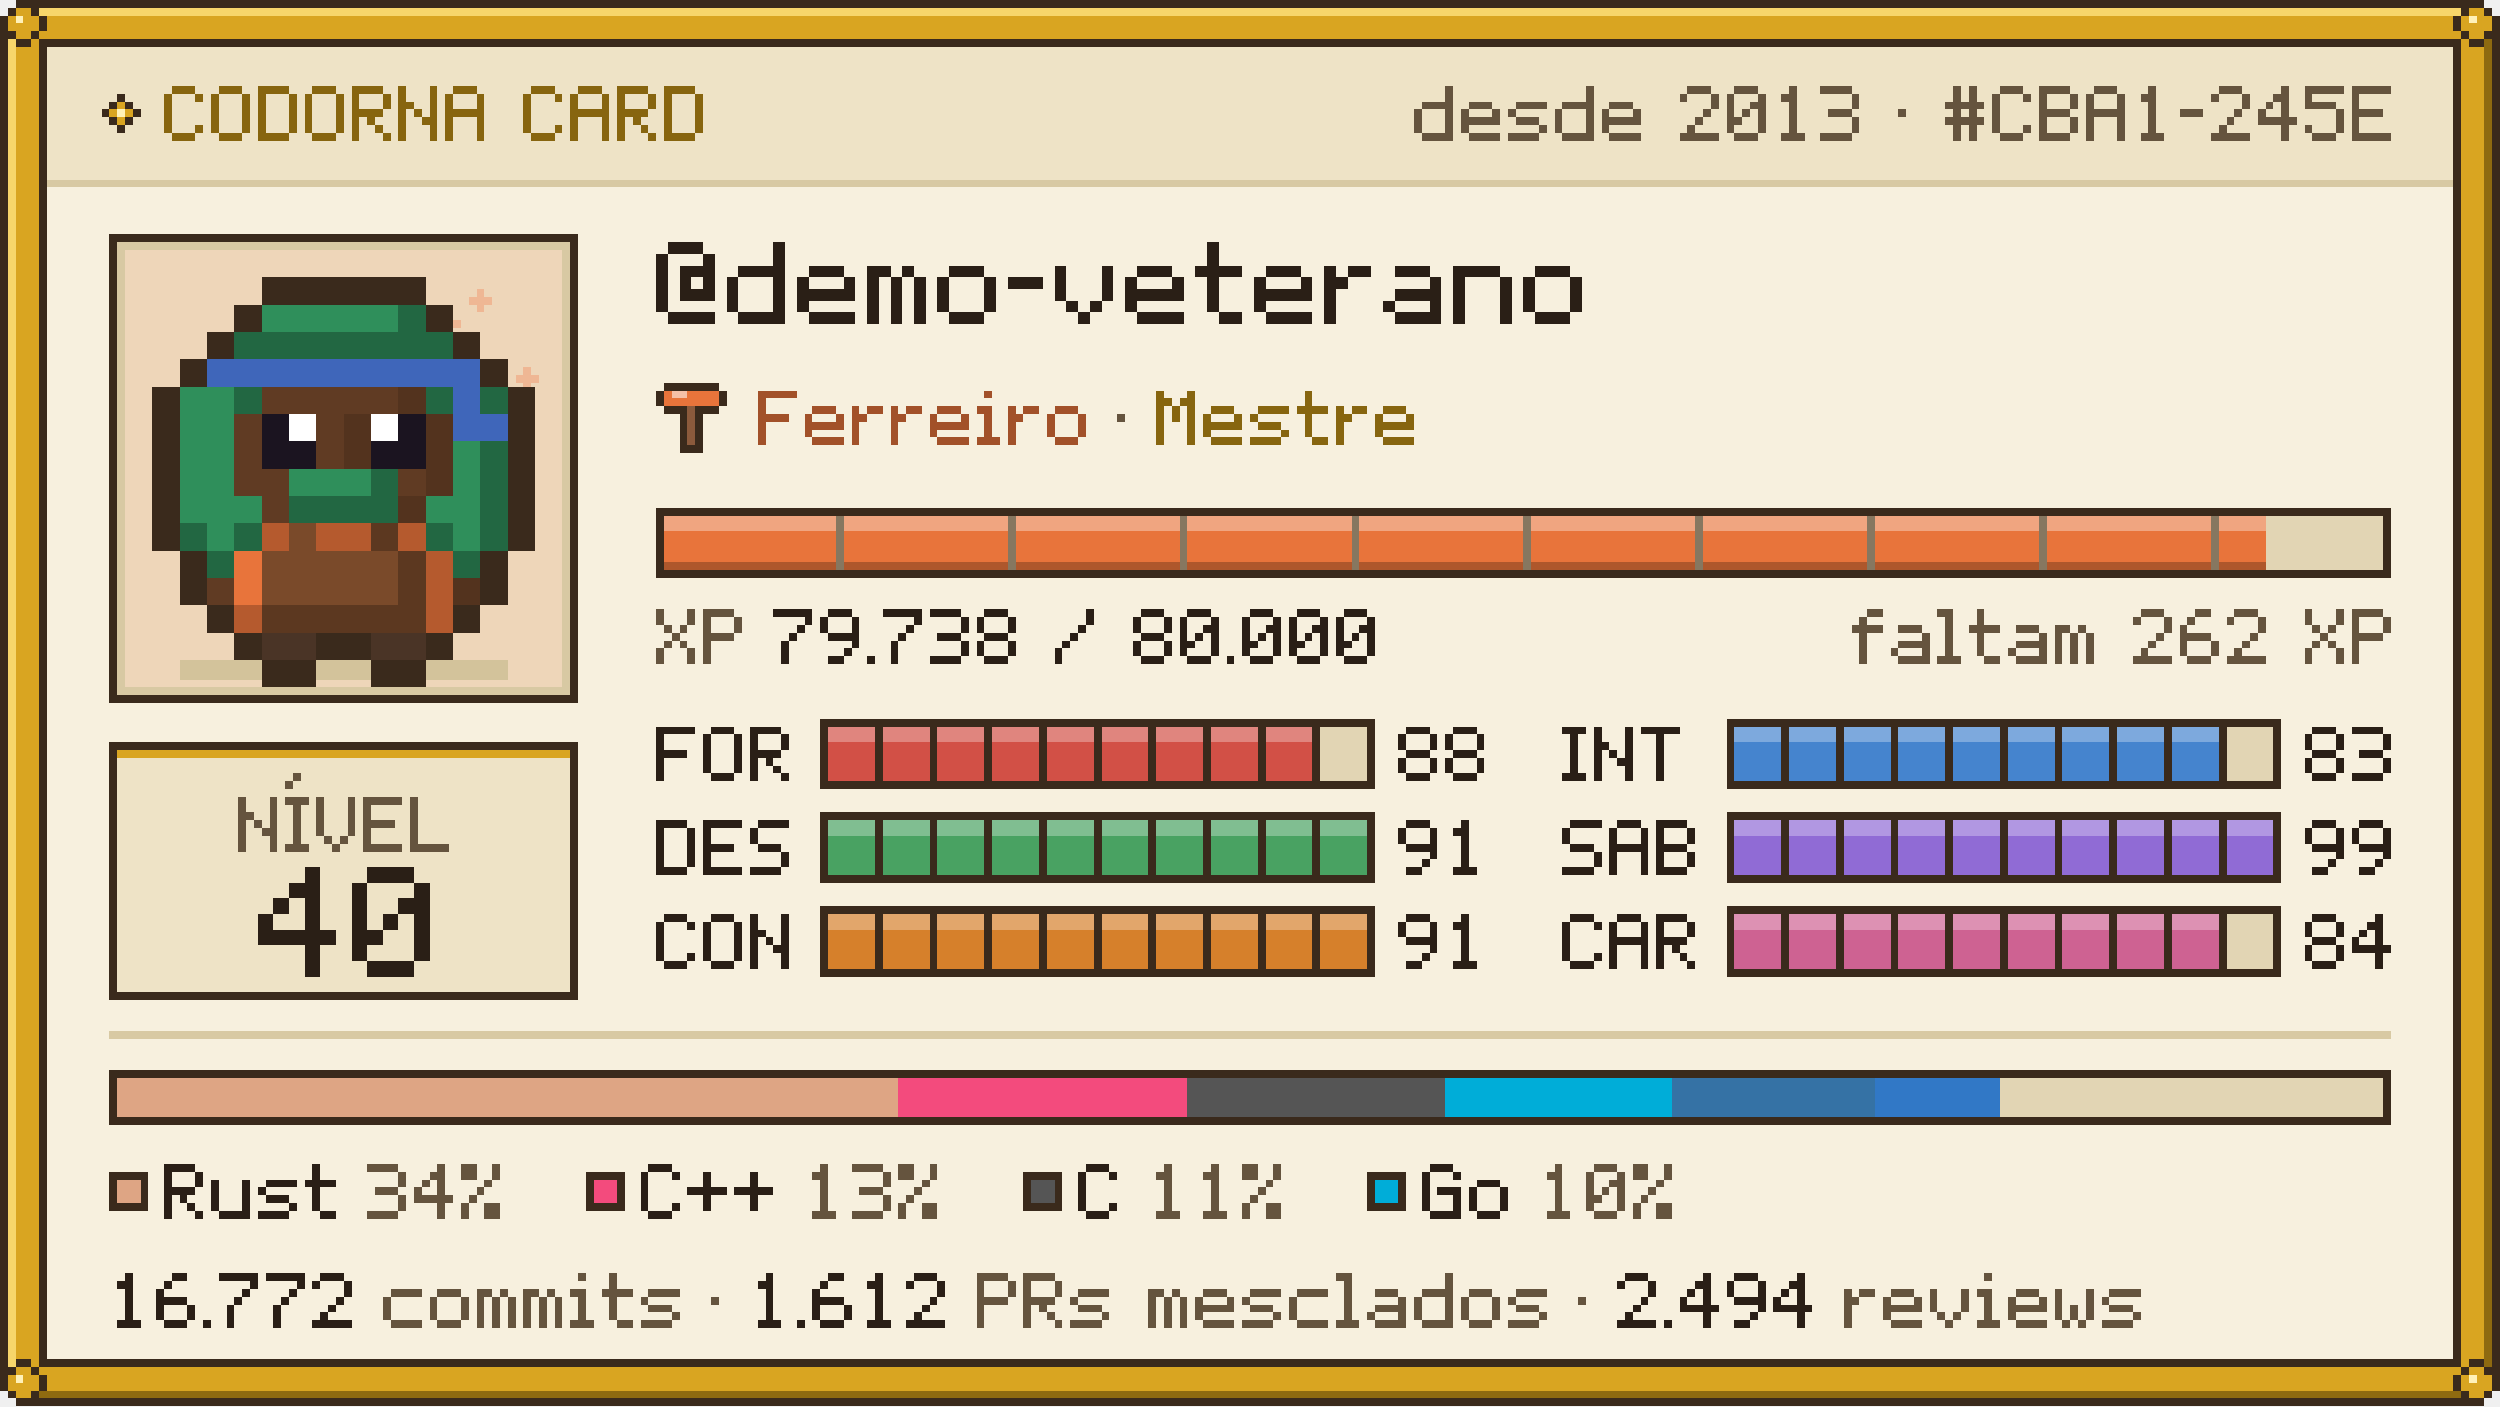
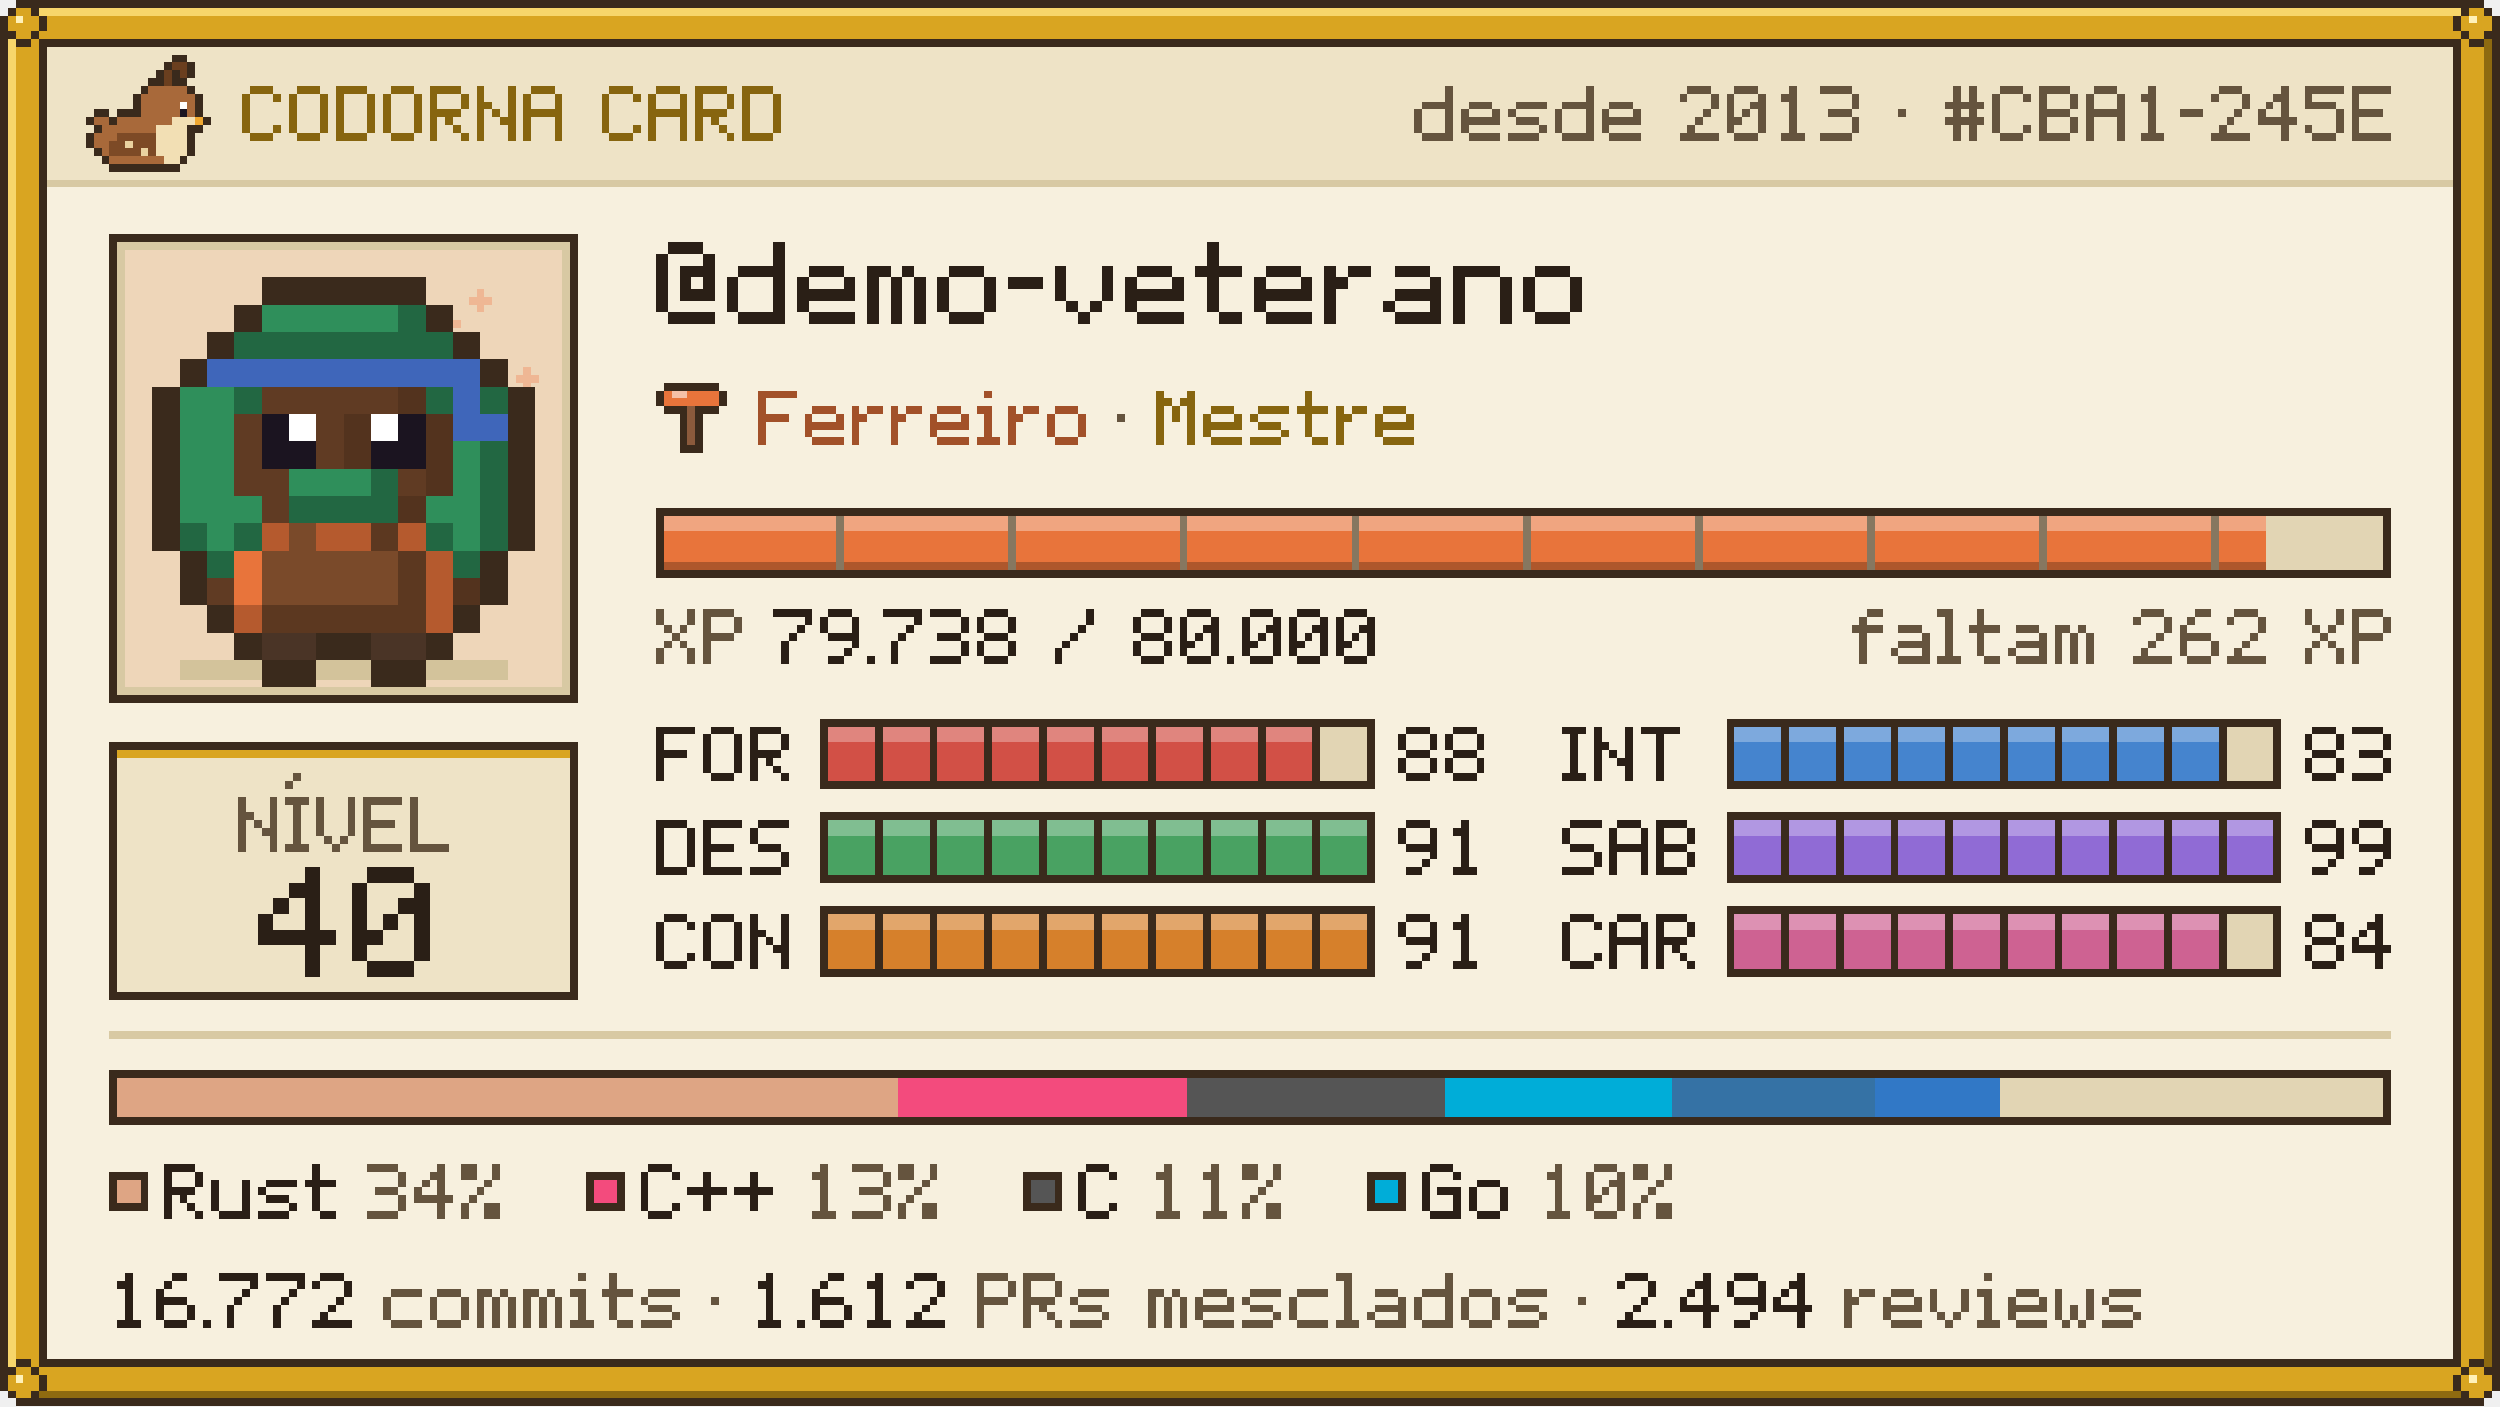
<svg xmlns="http://www.w3.org/2000/svg" width="640" height="360" viewBox="0 0 640 360" role="img" aria-labelledby="gc-title gc-desc" shape-rendering="crispEdges">
  <defs>
    <path id="g43" d="M1 0h3v1h-3zM0 1h1v5h-1zM4 1h1v1h-1zM4 5h1v1h-1zM1 6h3v1h-3z" />
    <path id="g4f" d="M1 0h3v1h-3zM0 1h1v5h-1zM4 1h1v5h-1zM1 6h3v1h-3z" />
    <path id="g44" d="M0 0h4v1h-4zM0 1h1v6h-1zM4 1h1v5h-1zM1 6h3v1h-3z" />
    <path id="g52" d="M0 0h4v1h-4zM0 1h1v6h-1zM4 1h1v2h-1zM1 3h3v1h-3zM2 4h1v1h-1zM3 5h1v1h-1zM4 6h1v1h-1z" />
    <path id="g4e" d="M0 0h1v7h-1zM4 0h1v7h-1zM1 2h1v1h-1zM2 3h1v1h-1zM3 4h1v1h-1z" />
    <path id="g41" d="M1 0h3v1h-3zM0 1h1v6h-1zM4 1h1v6h-1zM1 3h3v1h-3z" />
    <path id="g64" d="M4 0h1v7h-1zM1 2h3v1h-3zM0 3h1v3h-1zM1 6h3v1h-3z" />
    <path id="g65" d="M1 2h3v1h-3zM0 3h1v3h-1zM4 3h1v2h-1zM1 4h3v1h-3zM1 6h4v1h-4z" />
    <path id="g73" d="M1 2h4v1h-4zM0 3h1v1h-1zM1 4h3v1h-3zM4 5h1v1h-1zM0 6h4v1h-4z" />
    <path id="g32" d="M1 0h3v1h-3zM0 1h1v1h-1zM4 1h1v2h-1zM3 3h1v1h-1zM2 4h1v1h-1zM1 5h1v2h-1zM0 6h1v1h-1zM2 6h3v1h-3z" />
    <path id="g30" d="M1 0h3v1h-3zM0 1h1v5h-1zM4 1h1v5h-1zM3 2h1v1h-1zM2 3h1v1h-1zM1 4h1v1h-1zM1 6h3v1h-3z" />
    <path id="g31" d="M2 0h1v7h-1zM1 1h1v1h-1zM1 6h1v1h-1zM3 6h1v1h-1z" />
    <path id="g33" d="M0 0h4v1h-4zM4 1h1v2h-1zM1 3h3v1h-3zM4 4h1v2h-1zM0 6h4v1h-4z" />
    <path id="gb7" d="M0 3h1v1h-1z" />
    <path id="g23" d="M1 0h1v7h-1zM3 0h1v7h-1zM0 2h1v1h-1zM2 2h1v1h-1zM4 2h1v1h-1zM0 4h1v1h-1zM2 4h1v1h-1zM4 4h1v1h-1z" />
    <path id="g42" d="M0 0h4v1h-4zM0 1h1v6h-1zM4 1h1v2h-1zM1 3h3v1h-3zM4 4h1v2h-1zM1 6h3v1h-3z" />
    <path id="g2d" d="M0 3h3v1h-3z" />
    <path id="g34" d="M3 0h1v7h-1zM2 1h1v1h-1zM1 2h1v1h-1zM0 3h1v2h-1zM1 4h2v1h-2zM4 4h1v1h-1z" />
    <path id="g35" d="M0 0h5v1h-5zM0 1h1v2h-1zM1 2h3v1h-3zM4 3h1v3h-1zM0 5h1v1h-1zM1 6h3v1h-3z" />
    <path id="g45" d="M0 0h5v1h-5zM0 1h1v6h-1zM1 3h3v1h-3zM1 6h4v1h-4z" />
    <path id="gcd" d="M1 -3h1v1h-1zM0 -2h1v1h-1zM0 0h3v1h-3zM1 1h1v6h-1zM0 6h1v1h-1zM2 6h1v1h-1z" />
    <path id="g56" d="M0 0h1v5h-1zM4 0h1v5h-1zM1 5h1v1h-1zM3 5h1v1h-1zM2 6h1v1h-1z" />
    <path id="g4c" d="M0 0h1v7h-1zM1 6h4v1h-4z" />
    <path id="g40" d="M1 0h3v1h-3zM0 1h1v5h-1zM4 1h1v4h-1zM2 2h2v1h-2zM2 3h1v2h-1zM3 4h1v1h-1zM1 6h4v1h-4z" />
    <path id="g6d" d="M0 2h2v1h-2zM3 2h1v1h-1zM0 3h1v4h-1zM2 3h1v4h-1zM4 3h1v4h-1z" />
    <path id="g6f" d="M1 2h3v1h-3zM0 3h1v3h-1zM4 3h1v3h-1zM1 6h3v1h-3z" />
    <path id="g76" d="M0 2h1v3h-1zM4 2h1v3h-1zM1 5h1v1h-1zM3 5h1v1h-1zM2 6h1v1h-1z" />
    <path id="g74" d="M1 0h1v6h-1zM0 2h1v1h-1zM2 2h2v1h-2zM2 6h2v1h-2z" />
    <path id="g72" d="M0 2h1v5h-1zM2 2h2v1h-2zM1 3h1v1h-1z" />
    <path id="g61" d="M1 2h3v1h-3zM4 3h1v4h-1zM1 4h3v1h-3zM0 5h1v1h-1zM1 6h3v1h-3z" />
    <path id="g6e" d="M0 2h4v1h-4zM0 3h1v4h-1zM4 3h1v4h-1z" />
    <path id="g46" d="M0 0h5v1h-5zM0 1h1v6h-1zM1 3h3v1h-3z" />
    <path id="g69" d="M1 0h1v1h-1zM0 2h2v1h-2zM1 3h1v4h-1zM0 6h1v1h-1zM2 6h1v1h-1z" />
    <path id="g4d" d="M0 0h1v7h-1zM4 0h1v7h-1zM1 1h1v1h-1zM3 1h1v1h-1zM2 2h1v2h-1z" />
    <path id="g58" d="M0 0h1v2h-1zM4 0h1v2h-1zM1 2h1v1h-1zM3 2h1v1h-1zM2 3h1v1h-1zM1 4h1v1h-1zM3 4h1v1h-1zM0 5h1v2h-1zM4 5h1v2h-1z" />
    <path id="g50" d="M0 0h4v1h-4zM0 1h1v6h-1zM4 1h1v2h-1zM1 3h3v1h-3z" />
    <path id="g37" d="M0 0h5v1h-5zM4 1h1v1h-1zM3 2h1v1h-1zM2 3h1v1h-1zM1 4h1v3h-1z" />
    <path id="g39" d="M1 0h3v1h-3zM0 1h1v2h-1zM4 1h1v4h-1zM1 3h3v1h-3zM3 5h1v1h-1zM1 6h2v1h-2z" />
    <path id="g2e" d="M0 6h1v1h-1z" />
    <path id="g38" d="M1 0h3v1h-3zM0 1h1v2h-1zM4 1h1v2h-1zM1 3h3v1h-3zM0 4h1v2h-1zM4 4h1v2h-1zM1 6h3v1h-3z" />
    <path id="g2f" d="M4 0h1v2h-1zM3 2h1v1h-1zM2 3h1v1h-1zM1 4h1v1h-1zM0 5h1v2h-1z" />
    <path id="g66" d="M2 0h2v1h-2zM1 1h1v6h-1zM0 2h1v1h-1zM2 2h2v1h-2z" />
    <path id="g6c" d="M0 0h2v1h-2zM1 1h1v6h-1zM0 6h1v1h-1zM2 6h1v1h-1z" />
    <path id="g36" d="M2 0h2v1h-2zM1 1h1v1h-1zM0 2h1v4h-1zM1 3h3v1h-3zM4 4h1v2h-1zM1 6h3v1h-3z" />
    <path id="g49" d="M0 0h3v1h-3zM1 1h1v6h-1zM0 6h1v1h-1zM2 6h1v1h-1z" />
    <path id="g54" d="M0 0h5v1h-5zM2 1h1v6h-1z" />
    <path id="g53" d="M1 0h4v1h-4zM0 1h1v2h-1zM1 3h3v1h-3zM4 4h1v2h-1zM0 6h4v1h-4z" />
    <path id="g75" d="M0 2h1v4h-1zM4 2h1v5h-1zM1 6h3v1h-3z" />
    <path id="g25" d="M0 0h2v2h-2zM4 0h1v2h-1zM3 2h1v1h-1zM2 3h1v1h-1zM1 4h1v1h-1zM0 5h1v2h-1zM3 5h2v2h-2z" />
    <path id="g2b" d="M2 1h1v5h-1zM0 3h2v1h-2zM3 3h2v1h-2z" />
    <path id="g47" d="M1 0h3v1h-3zM0 1h1v5h-1zM4 1h1v1h-1zM2 3h3v1h-3zM4 4h1v3h-1zM1 6h3v1h-3z" />
    <path id="g63" d="M1 2h4v1h-4zM0 3h1v3h-1zM1 6h4v1h-4z" />
    <path id="g77" d="M0 2h1v4h-1zM4 2h1v4h-1zM2 4h1v2h-1zM1 6h1v1h-1zM3 6h1v1h-1z" />
  </defs>
  <path fill="#3a2a1c" d="M4 0h632v2h2v2h2v352h-2v2h-2v2h-632v-2h-2v-2h-2v-352h2v-2h2z" />
  <path fill="#d9a521" d="M6 2h628v2h2v2h2v348h-2v2h-2v2h-628v-2h-2v-2h-2v-348h2v-2h2z" />
  <rect x="8" y="2" width="624" height="2" fill="#f7d66b" />
  <rect x="2" y="8" width="2" height="344" fill="#f7d66b" />
  <rect x="8" y="356" width="624" height="2" fill="#8e6a10" />
  <rect x="636" y="8" width="2" height="344" fill="#8e6a10" />
  <rect x="10" y="10" width="620" height="340" fill="#3a2a1c" />
  <rect x="12" y="12" width="616" height="336" fill="#f7f0de" />
  <path fill="#3a2a1c" d="M4 0h4v2h-4zM2 2h2v2h-2zM8 2h2v2h-2zM0 4h2v4h-2zM10 4h2v4h-2zM2 8h2v2h-2zM8 8h2v2h-2zM4 10h4v2h-4z" />
  <path fill="#d9a521" d="M4 2h4v2h-4zM2 4h2v4h-2zM6 4h4v4h-4zM4 6h2v4h-2zM6 8h2v2h-2z" />
  <path fill="#fff1b8" d="M4 4h2v2h-2z" />
  <path fill="#3a2a1c" d="M632 0h4v2h-4zM630 2h2v2h-2zM636 2h2v2h-2zM628 4h2v4h-2zM638 4h2v4h-2zM630 8h2v2h-2zM636 8h2v2h-2zM632 10h4v2h-4z" />
  <path fill="#d9a521" d="M632 2h4v2h-4zM630 4h2v4h-2zM634 4h4v4h-4zM632 6h2v4h-2zM634 8h2v2h-2z" />
  <path fill="#fff1b8" d="M632 4h2v2h-2z" />
  <path fill="#3a2a1c" d="M4 348h4v2h-4zM2 350h2v2h-2zM8 350h2v2h-2zM0 352h2v4h-2zM10 352h2v4h-2zM2 356h2v2h-2zM8 356h2v2h-2zM4 358h4v2h-4z" />
  <path fill="#d9a521" d="M4 350h4v2h-4zM2 352h2v4h-2zM6 352h4v4h-4zM4 354h2v4h-2zM6 356h2v2h-2z" />
  <path fill="#fff1b8" d="M4 352h2v2h-2z" />
  <path fill="#3a2a1c" d="M632 348h4v2h-4zM630 350h2v2h-2zM636 350h2v2h-2zM628 352h2v4h-2zM638 352h2v4h-2zM630 356h2v2h-2zM636 356h2v2h-2zM632 358h4v2h-4z" />
  <path fill="#d9a521" d="M632 350h4v2h-4zM630 352h2v4h-2zM634 352h4v4h-4zM632 354h2v4h-2zM634 356h2v2h-2z" />
  <path fill="#fff1b8" d="M632 352h2v2h-2z" />
  <rect x="12" y="12" width="616" height="34" fill="#eee3c6" />
  <rect x="12" y="46" width="616" height="2" fill="#d8c9a3" />
-   <path fill="#3a2a1c" d="M30 24h2v2h-2zM28 26h2v2h-2zM32 26h2v2h-2zM26 28h2v2h-2zM34 28h2v2h-2zM28 30h2v2h-2zM32 30h2v2h-2zM30 32h2v2h-2z" />
-   <path fill="#d9a521" d="M30 26h2v2h-2zM28 28h2v2h-2zM32 28h2v2h-2zM30 30h2v2h-2z" />
-   <path fill="#fff1b8" d="M30 28h2v2h-2z" />
-   <g fill="#87650f" transform="translate(42 22) scale(2)">
+   <path fill="#3a2a1c" d="M44 14h4v2h-4zM42 16h2v2h-2zM48 16h2v4h-2zM40 18h2v4h-2zM44 18h2v4h-2zM38 20h2v2h-2zM46 20h2v2h-2zM36 22h2v2h-2zM48 22h2v2h-2zM34 24h2v6h-2zM50 24h2v6h-2zM24 28h4v2h-4zM30 28h4v2h-4zM22 30h2v2h-2zM28 30h2v2h-2zM52 30h2v2h-2zM24 32h2v2h-2zM48 32h4v2h-4zM22 34h2v4h-2zM48 34h2v6h-2zM24 38h2v2h-2zM26 40h2v2h-2zM46 40h2v2h-2zM28 42h18v2h-18z" />
+   <path fill="#a8693a" d="M38 22h10v4h-10zM36 24h2v10h-2zM48 24h2v6h-2zM38 26h8v4h-8zM24 30h4v2h-4zM30 30h6v4h-6zM38 30h6v2h-6zM26 32h4v4h-4zM38 32h2v2h-2zM24 34h2v4h-2zM26 36h2v4h-2zM28 40h14v2h-14z" />
+   <path fill="#7d4a26" d="M30 34h10v2h-10zM28 36h4v4h-4zM34 36h6v2h-6zM32 38h4v2h-4zM38 38h2v2h-2z" />
+   <path fill="#f2dfb4" d="M44 30h6v2h-6zM40 32h8v8h-8zM42 40h4v2h-4z" />
+   <path fill="#ead2a0" d="M32 36h2v2h-2zM36 38h2v2h-2z" />
+   <path fill="#1b1420" d="M46 28h2v2h-2z" />
+   <path fill="#ffffff" d="M46 26h2v2h-2z" />
+   <path fill="#f0a830" d="M50 30h2v2h-2z" />
+   <path fill="#6b3f1f" d="M44 16h4v2h-4zM42 18h2v4h-2zM46 18h2v2h-2z" />
+   <g fill="#87650f" transform="translate(62 22) scale(2)">
    <use href="#g43" />
    <use href="#g4f" x="6" />
    <use href="#g44" x="12" />
    <use href="#g4f" x="18" />
    <use href="#g52" x="24" />
    <use href="#g4e" x="30" />
    <use href="#g41" x="36" />
    <use href="#g43" x="46" />
    <use href="#g41" x="52" />
    <use href="#g52" x="58" />
    <use href="#g44" x="64" />
  </g>
  <g fill="#65543e" transform="translate(362 22) scale(2)">
    <use href="#g64" />
    <use href="#g65" x="6" />
    <use href="#g73" x="12" />
    <use href="#g64" x="18" />
    <use href="#g65" x="24" />
    <use href="#g32" x="34" />
    <use href="#g30" x="40" />
    <use href="#g31" x="46" />
    <use href="#g33" x="52" />
    <use href="#gb7" x="62" />
    <use href="#g23" x="68" />
    <use href="#g43" x="74" />
    <use href="#g42" x="80" />
    <use href="#g41" x="86" />
    <use href="#g31" x="92" />
    <use href="#g2d" x="98" />
    <use href="#g32" x="102" />
    <use href="#g34" x="108" />
    <use href="#g35" x="114" />
    <use href="#g45" x="120" />
  </g>
  <rect x="28" y="60" width="120" height="120" fill="#3a2a1c" />
  <rect x="30" y="62" width="116" height="116" fill="#d8c9a3" />
  <rect x="32" y="64" width="112" height="112" fill="#eed6b9" />
  <path fill="#efb794" d="M114 80h2v6h-2zM112 82h6v2h-6zM118 112h2v6h-2zM116 114h6v2h-6zM122 74h2v6h-2zM120 76h6v2h-6zM134 94h2v6h-2zM132 96h6v2h-6zM120 114h2v6h-2zM118 116h6v2h-6z" />
  <rect x="46" y="169" width="84" height="5" fill="#d3c39b" />
  <path fill="#3a2a1c" d="M67 71h42v7h-42zM60 78h7v7h-7zM109 78h7v7h-7zM53 85h7v7h-7zM116 85h7v7h-7zM46 92h7v7h-7zM123 92h7v7h-7zM39 99h7v42h-7zM130 99h7v42h-7zM46 141h7v14h-7zM123 141h7v14h-7zM53 155h7v7h-7zM116 155h7v7h-7zM60 162h7v7h-7zM81 162h14v7h-14zM109 162h7v7h-7zM67 169h14v7h-14zM95 169h14v7h-14z" />
  <path fill="#2f8f5b" d="M67 78h35v7h-35zM46 99h14v35h-14zM116 113h7v28h-7zM74 120h21v7h-21zM60 127h7v7h-7zM109 127h7v7h-7zM53 134h7v7h-7z" />
  <path fill="#226742" d="M102 78h7v14h-7zM60 85h42v7h-42zM109 85h7v7h-7zM60 99h7v7h-7zM109 99h7v7h-7zM123 99h7v7h-7zM123 113h7v28h-7zM95 120h7v14h-7zM74 127h21v7h-21zM46 134h7v7h-7zM60 134h7v7h-7zM109 134h7v7h-7zM53 141h7v7h-7zM116 141h7v7h-7z" />
  <path fill="#3f66ba" d="M53 92h70v7h-70zM116 99h7v14h-7zM123 106h7v7h-7z" />
  <path fill="#603b23" d="M67 99h35v7h-35zM60 106h7v21h-7zM81 106h7v14h-7zM67 120h7v14h-7zM102 120h7v7h-7zM53 148h7v7h-7z" />
  <path fill="#53331e" d="M102 99h7v7h-7zM88 106h7v14h-7zM109 106h7v21h-7zM102 127h7v7h-7zM116 148h7v7h-7z" />
  <path fill="#1b1420" d="M67 106h7v14h-7zM102 106h7v14h-7zM74 113h7v7h-7zM95 113h7v7h-7z" />
  <path fill="#ffffff" d="M74 106h7v7h-7zM95 106h7v7h-7z" />
  <path fill="#b55a2e" d="M67 134h7v7h-7zM81 134h14v7h-14zM102 134h7v7h-7zM109 141h7v21h-7zM60 155h7v7h-7z" />
  <path fill="#7a4a2a" d="M74 134h7v21h-7zM67 141h7v14h-7zM81 141h21v14h-21z" />
  <path fill="#5c3820" d="M95 134h7v7h-7zM102 141h7v21h-7zM67 155h35v7h-35z" />
  <path fill="#e8743b" d="M60 141h7v14h-7z" />
  <path fill="#4a3426" d="M67 162h14v7h-14zM95 162h14v7h-14z" />
  <rect x="28" y="190" width="120" height="66" fill="#3a2a1c" />
  <rect x="30" y="192" width="116" height="62" fill="#eee3c6" />
  <rect x="30" y="192" width="116" height="2" fill="#d9a521" />
  <g fill="#65543e" transform="translate(61 204) scale(2)">
    <use href="#g4e" />
    <use href="#gcd" x="6" />
    <use href="#g56" x="10" />
    <use href="#g45" x="16" />
    <use href="#g4c" x="22" />
  </g>
  <g fill="#2a1f16" transform="translate(66 222) scale(4)">
    <use href="#g34" />
    <use href="#g30" x="6" />
  </g>
  <g fill="#2a1f16" transform="translate(168 62) scale(3)">
    <use href="#g40" />
    <use href="#g64" x="6" />
    <use href="#g65" x="12" />
    <use href="#g6d" x="18" />
    <use href="#g6f" x="24" />
    <use href="#g2d" x="30" />
    <use href="#g76" x="34" />
    <use href="#g65" x="40" />
    <use href="#g74" x="46" />
    <use href="#g65" x="51" />
    <use href="#g72" x="57" />
    <use href="#g61" x="62" />
    <use href="#g6e" x="68" />
    <use href="#g6f" x="74" />
  </g>
  <path fill="#3a2a1c" d="M170 98h14v2h-14zM168 100h2v4h-2zM184 100h2v4h-2zM170 104h6v2h-6zM178 104h6v2h-6zM174 106h2v10h-2zM178 106h2v10h-2zM176 114h2v2h-2z" />
  <path fill="#e8743b" d="M170 100h2v4h-2zM176 100h8v4h-8zM172 102h4v2h-4z" />
  <path fill="#f5c0a7" d="M172 100h4v2h-4z" />
  <path fill="#8b5a3c" d="M176 104h2v10h-2z" />
  <g fill="#a25129" transform="translate(194 100) scale(2)">
    <use href="#g46" />
    <use href="#g65" x="6" />
    <use href="#g72" x="12" />
    <use href="#g72" x="17" />
    <use href="#g65" x="22" />
    <use href="#g69" x="28" />
    <use href="#g72" x="32" />
    <use href="#g6f" x="37" />
  </g>
  <g fill="#65543e" transform="translate(278 100) scale(2)">
    <use href="#gb7" x="4" />
  </g>
  <g fill="#87650f" transform="translate(296 100) scale(2)">
    <use href="#g4d" />
    <use href="#g65" x="6" />
    <use href="#g73" x="12" />
    <use href="#g74" x="18" />
    <use href="#g72" x="23" />
    <use href="#g65" x="28" />
  </g>
  <rect x="168" y="130" width="444" height="18" fill="#3a2a1c" />
  <rect x="170" y="132" width="440" height="14" fill="#e2d5b4" />
  <rect x="170" y="132" width="410" height="14" fill="#e8743b" />
  <rect x="170" y="132" width="410" height="4" fill="#f0a580" />
  <rect x="170" y="144" width="410" height="2" fill="#ae572c" />
  <path fill="#867760" d="M214 132h2v14h-2zM258 132h2v14h-2zM302 132h2v14h-2zM346 132h2v14h-2zM390 132h2v14h-2zM434 132h2v14h-2zM478 132h2v14h-2zM522 132h2v14h-2zM566 132h2v14h-2z" />
  <g fill="#65543e" transform="translate(168 156) scale(2)">
    <use href="#g58" />
    <use href="#g50" x="6" />
  </g>
  <g fill="#2a1f16" transform="translate(198 156) scale(2)">
    <use href="#g37" />
    <use href="#g39" x="6" />
    <use href="#g2e" x="12" />
    <use href="#g37" x="14" />
    <use href="#g33" x="20" />
    <use href="#g38" x="26" />
    <use href="#g2f" x="36" />
    <use href="#g38" x="46" />
    <use href="#g30" x="52" />
    <use href="#g2e" x="58" />
    <use href="#g30" x="60" />
    <use href="#g30" x="66" />
    <use href="#g30" x="72" />
  </g>
  <g fill="#65543e" transform="translate(474 156) scale(2)">
    <use href="#g66" />
    <use href="#g61" x="5" />
    <use href="#g6c" x="11" />
    <use href="#g74" x="15" />
    <use href="#g61" x="20" />
    <use href="#g6d" x="26" />
    <use href="#g32" x="36" />
    <use href="#g36" x="42" />
    <use href="#g32" x="48" />
    <use href="#g58" x="58" />
    <use href="#g50" x="64" />
  </g>
  <g fill="#2a1f16" transform="translate(168 186) scale(2)">
    <use href="#g46" />
    <use href="#g4f" x="6" />
    <use href="#g52" x="12" />
  </g>
  <rect x="210" y="184" width="142" height="18" fill="#3a2a1c" />
  <path fill="#e2d5b4" d="M338 186h12v14h-12z" />
  <path fill="#d25046" d="M212 186h12v14h-12zM226 186h12v14h-12zM240 186h12v14h-12zM254 186h12v14h-12zM268 186h12v14h-12zM282 186h12v14h-12zM296 186h12v14h-12zM310 186h12v14h-12zM324 186h12v14h-12z" />
  <path fill="#e0857e" d="M212 186h12v4h-12zM226 186h12v4h-12zM240 186h12v4h-12zM254 186h12v4h-12zM268 186h12v4h-12zM282 186h12v4h-12zM296 186h12v4h-12zM310 186h12v4h-12zM324 186h12v4h-12z" />
  <g fill="#2a1f16" transform="translate(358 186) scale(2)">
    <use href="#g38" />
    <use href="#g38" x="6" />
  </g>
  <g fill="#2a1f16" transform="translate(400 186) scale(2)">
    <use href="#g49" />
    <use href="#g4e" x="4" />
    <use href="#g54" x="10" />
  </g>
  <rect x="442" y="184" width="142" height="18" fill="#3a2a1c" />
  <path fill="#e2d5b4" d="M570 186h12v14h-12z" />
  <path fill="#4584ce" d="M444 186h12v14h-12zM458 186h12v14h-12zM472 186h12v14h-12zM486 186h12v14h-12zM500 186h12v14h-12zM514 186h12v14h-12zM528 186h12v14h-12zM542 186h12v14h-12zM556 186h12v14h-12z" />
  <path fill="#7da9dd" d="M444 186h12v4h-12zM458 186h12v4h-12zM472 186h12v4h-12zM486 186h12v4h-12zM500 186h12v4h-12zM514 186h12v4h-12zM528 186h12v4h-12zM542 186h12v4h-12zM556 186h12v4h-12z" />
  <g fill="#2a1f16" transform="translate(590 186) scale(2)">
    <use href="#g38" />
    <use href="#g33" x="6" />
  </g>
  <g fill="#2a1f16" transform="translate(168 210) scale(2)">
    <use href="#g44" />
    <use href="#g45" x="6" />
    <use href="#g53" x="12" />
  </g>
  <rect x="210" y="208" width="142" height="18" fill="#3a2a1c" />
  <path fill="#49a262" d="M212 210h12v14h-12zM226 210h12v14h-12zM240 210h12v14h-12zM254 210h12v14h-12zM268 210h12v14h-12zM282 210h12v14h-12zM296 210h12v14h-12zM310 210h12v14h-12zM324 210h12v14h-12zM338 210h12v14h-12z" />
  <path fill="#80be91" d="M212 210h12v4h-12zM226 210h12v4h-12zM240 210h12v4h-12zM254 210h12v4h-12zM268 210h12v4h-12zM282 210h12v4h-12zM296 210h12v4h-12zM310 210h12v4h-12zM324 210h12v4h-12zM338 210h12v4h-12z" />
  <g fill="#2a1f16" transform="translate(358 210) scale(2)">
    <use href="#g39" />
    <use href="#g31" x="6" />
  </g>
  <g fill="#2a1f16" transform="translate(400 210) scale(2)">
    <use href="#g53" />
    <use href="#g41" x="6" />
    <use href="#g42" x="12" />
  </g>
  <rect x="442" y="208" width="142" height="18" fill="#3a2a1c" />
  <path fill="#906bd5" d="M444 210h12v14h-12zM458 210h12v14h-12zM472 210h12v14h-12zM486 210h12v14h-12zM500 210h12v14h-12zM514 210h12v14h-12zM528 210h12v14h-12zM542 210h12v14h-12zM556 210h12v14h-12zM570 210h12v14h-12z" />
  <path fill="#b197e2" d="M444 210h12v4h-12zM458 210h12v4h-12zM472 210h12v4h-12zM486 210h12v4h-12zM500 210h12v4h-12zM514 210h12v4h-12zM528 210h12v4h-12zM542 210h12v4h-12zM556 210h12v4h-12zM570 210h12v4h-12z" />
  <g fill="#2a1f16" transform="translate(590 210) scale(2)">
    <use href="#g39" />
    <use href="#g39" x="6" />
  </g>
  <g fill="#2a1f16" transform="translate(168 234) scale(2)">
    <use href="#g43" />
    <use href="#g4f" x="6" />
    <use href="#g4e" x="12" />
  </g>
  <rect x="210" y="232" width="142" height="18" fill="#3a2a1c" />
  <path fill="#d6802b" d="M212 234h12v14h-12zM226 234h12v14h-12zM240 234h12v14h-12zM254 234h12v14h-12zM268 234h12v14h-12zM282 234h12v14h-12zM296 234h12v14h-12zM310 234h12v14h-12zM324 234h12v14h-12zM338 234h12v14h-12z" />
  <path fill="#e2a66b" d="M212 234h12v4h-12zM226 234h12v4h-12zM240 234h12v4h-12zM254 234h12v4h-12zM268 234h12v4h-12zM282 234h12v4h-12zM296 234h12v4h-12zM310 234h12v4h-12zM324 234h12v4h-12zM338 234h12v4h-12z" />
  <g fill="#2a1f16" transform="translate(358 234) scale(2)">
    <use href="#g39" />
    <use href="#g31" x="6" />
  </g>
  <g fill="#2a1f16" transform="translate(400 234) scale(2)">
    <use href="#g43" />
    <use href="#g41" x="6" />
    <use href="#g52" x="12" />
  </g>
  <rect x="442" y="232" width="142" height="18" fill="#3a2a1c" />
  <path fill="#e2d5b4" d="M570 234h12v14h-12z" />
  <path fill="#ce6292" d="M444 234h12v14h-12zM458 234h12v14h-12zM472 234h12v14h-12zM486 234h12v14h-12zM500 234h12v14h-12zM514 234h12v14h-12zM528 234h12v14h-12zM542 234h12v14h-12zM556 234h12v14h-12z" />
  <path fill="#dd91b3" d="M444 234h12v4h-12zM458 234h12v4h-12zM472 234h12v4h-12zM486 234h12v4h-12zM500 234h12v4h-12zM514 234h12v4h-12zM528 234h12v4h-12zM542 234h12v4h-12zM556 234h12v4h-12z" />
  <g fill="#2a1f16" transform="translate(590 234) scale(2)">
    <use href="#g38" />
    <use href="#g34" x="6" />
  </g>
  <rect x="28" y="264" width="584" height="2" fill="#d8c9a3" />
  <rect x="28" y="274" width="584" height="14" fill="#3a2a1c" />
  <rect x="30" y="276" width="580" height="10" fill="#e2d5b4" />
  <rect x="30" y="276" width="200" height="10" fill="#dea584" />
  <rect x="230" y="276" width="74" height="10" fill="#f34b7d" />
  <rect x="304" y="276" width="66" height="10" fill="#555555" />
  <rect x="370" y="276" width="58" height="10" fill="#00ADD8" />
  <rect x="428" y="276" width="52" height="10" fill="#3572A5" />
  <rect x="480" y="276" width="32" height="10" fill="#3178c6" />
  <rect x="28" y="300" width="10" height="10" fill="#3a2a1c" />
  <rect x="30" y="302" width="6" height="6" fill="#dea584" />
  <g fill="#2a1f16" transform="translate(42 298) scale(2)">
    <use href="#g52" />
    <use href="#g75" x="6" />
    <use href="#g73" x="12" />
    <use href="#g74" x="18" />
  </g>
  <g fill="#65543e" transform="translate(86 298) scale(2)">
    <use href="#g33" x="4" />
    <use href="#g34" x="10" />
    <use href="#g25" x="16" />
  </g>
  <rect x="150" y="300" width="10" height="10" fill="#3a2a1c" />
  <rect x="152" y="302" width="6" height="6" fill="#f34b7d" />
  <g fill="#2a1f16" transform="translate(164 298) scale(2)">
    <use href="#g43" />
    <use href="#g2b" x="6" />
    <use href="#g2b" x="12" />
  </g>
  <g fill="#65543e" transform="translate(198 298) scale(2)">
    <use href="#g31" x="4" />
    <use href="#g33" x="10" />
    <use href="#g25" x="16" />
  </g>
  <rect x="262" y="300" width="10" height="10" fill="#3a2a1c" />
  <rect x="264" y="302" width="6" height="6" fill="#555555" />
  <g fill="#2a1f16" transform="translate(276 298) scale(2)">
    <use href="#g43" />
  </g>
  <g fill="#65543e" transform="translate(286 298) scale(2)">
    <use href="#g31" x="4" />
    <use href="#g31" x="10" />
    <use href="#g25" x="16" />
  </g>
  <rect x="350" y="300" width="10" height="10" fill="#3a2a1c" />
  <rect x="352" y="302" width="6" height="6" fill="#00ADD8" />
  <g fill="#2a1f16" transform="translate(364 298) scale(2)">
    <use href="#g47" />
    <use href="#g6f" x="6" />
  </g>
  <g fill="#65543e" transform="translate(386 298) scale(2)">
    <use href="#g31" x="4" />
    <use href="#g30" x="10" />
    <use href="#g25" x="16" />
  </g>
  <g fill="#2a1f16" transform="translate(28 326) scale(2)">
    <use href="#g31" />
    <use href="#g36" x="6" />
    <use href="#g2e" x="12" />
    <use href="#g37" x="14" />
    <use href="#g37" x="20" />
    <use href="#g32" x="26" />
  </g>
  <g fill="#65543e" transform="translate(90 326) scale(2)">
    <use href="#g63" x="4" />
    <use href="#g6f" x="10" />
    <use href="#g6d" x="16" />
    <use href="#g6d" x="22" />
    <use href="#g69" x="28" />
    <use href="#g74" x="32" />
    <use href="#g73" x="37" />
  </g>
  <g fill="#65543e" transform="translate(174 326) scale(2)">
    <use href="#gb7" x="4" />
  </g>
  <g fill="#2a1f16" transform="translate(192 326) scale(2)">
    <use href="#g31" />
    <use href="#g2e" x="6" />
    <use href="#g36" x="8" />
    <use href="#g31" x="14" />
    <use href="#g32" x="20" />
  </g>
  <g fill="#65543e" transform="translate(242 326) scale(2)">
    <use href="#g50" x="4" />
    <use href="#g52" x="10" />
    <use href="#g73" x="16" />
    <use href="#g6d" x="26" />
    <use href="#g65" x="32" />
    <use href="#g73" x="38" />
    <use href="#g63" x="44" />
    <use href="#g6c" x="50" />
    <use href="#g61" x="54" />
    <use href="#g64" x="60" />
    <use href="#g6f" x="66" />
    <use href="#g73" x="72" />
  </g>
  <g fill="#65543e" transform="translate(396 326) scale(2)">
    <use href="#gb7" x="4" />
  </g>
  <g fill="#2a1f16" transform="translate(414 326) scale(2)">
    <use href="#g32" />
    <use href="#g2e" x="6" />
    <use href="#g34" x="8" />
    <use href="#g39" x="14" />
    <use href="#g34" x="20" />
  </g>
  <g fill="#65543e" transform="translate(464 326) scale(2)">
    <use href="#g72" x="4" />
    <use href="#g65" x="9" />
    <use href="#g76" x="15" />
    <use href="#g69" x="21" />
    <use href="#g65" x="25" />
    <use href="#g77" x="31" />
    <use href="#g73" x="37" />
  </g>
</svg>
